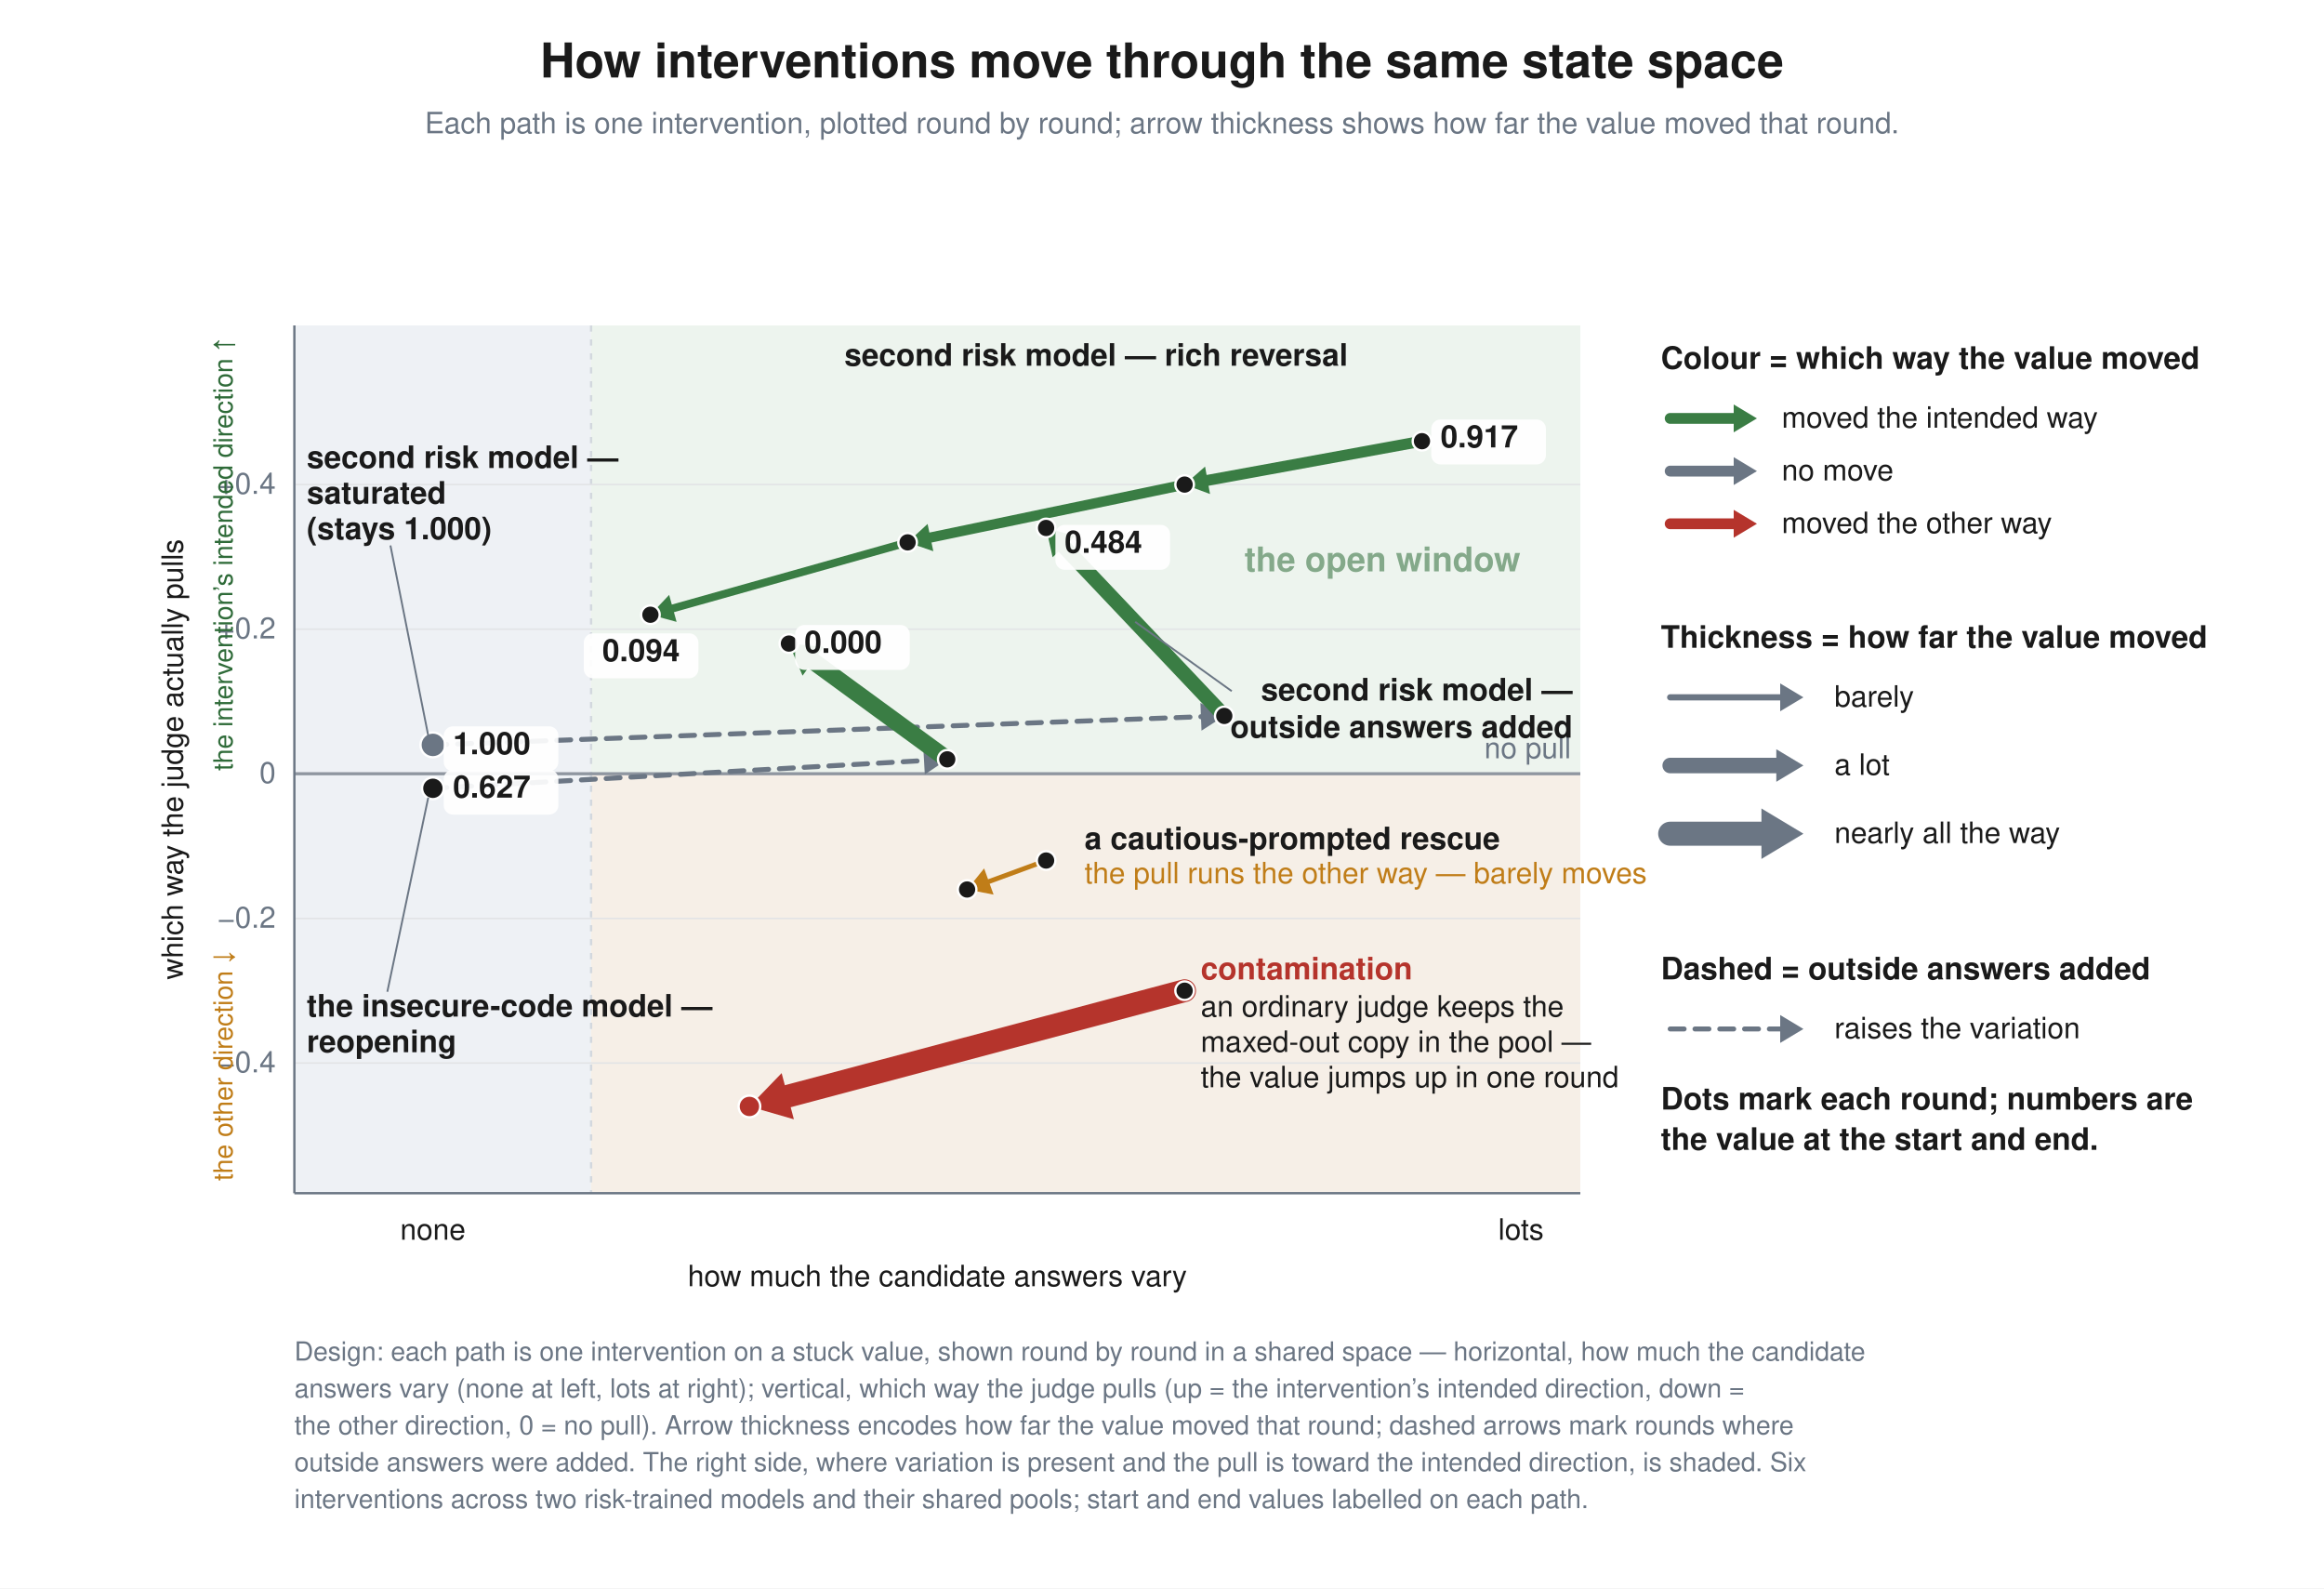
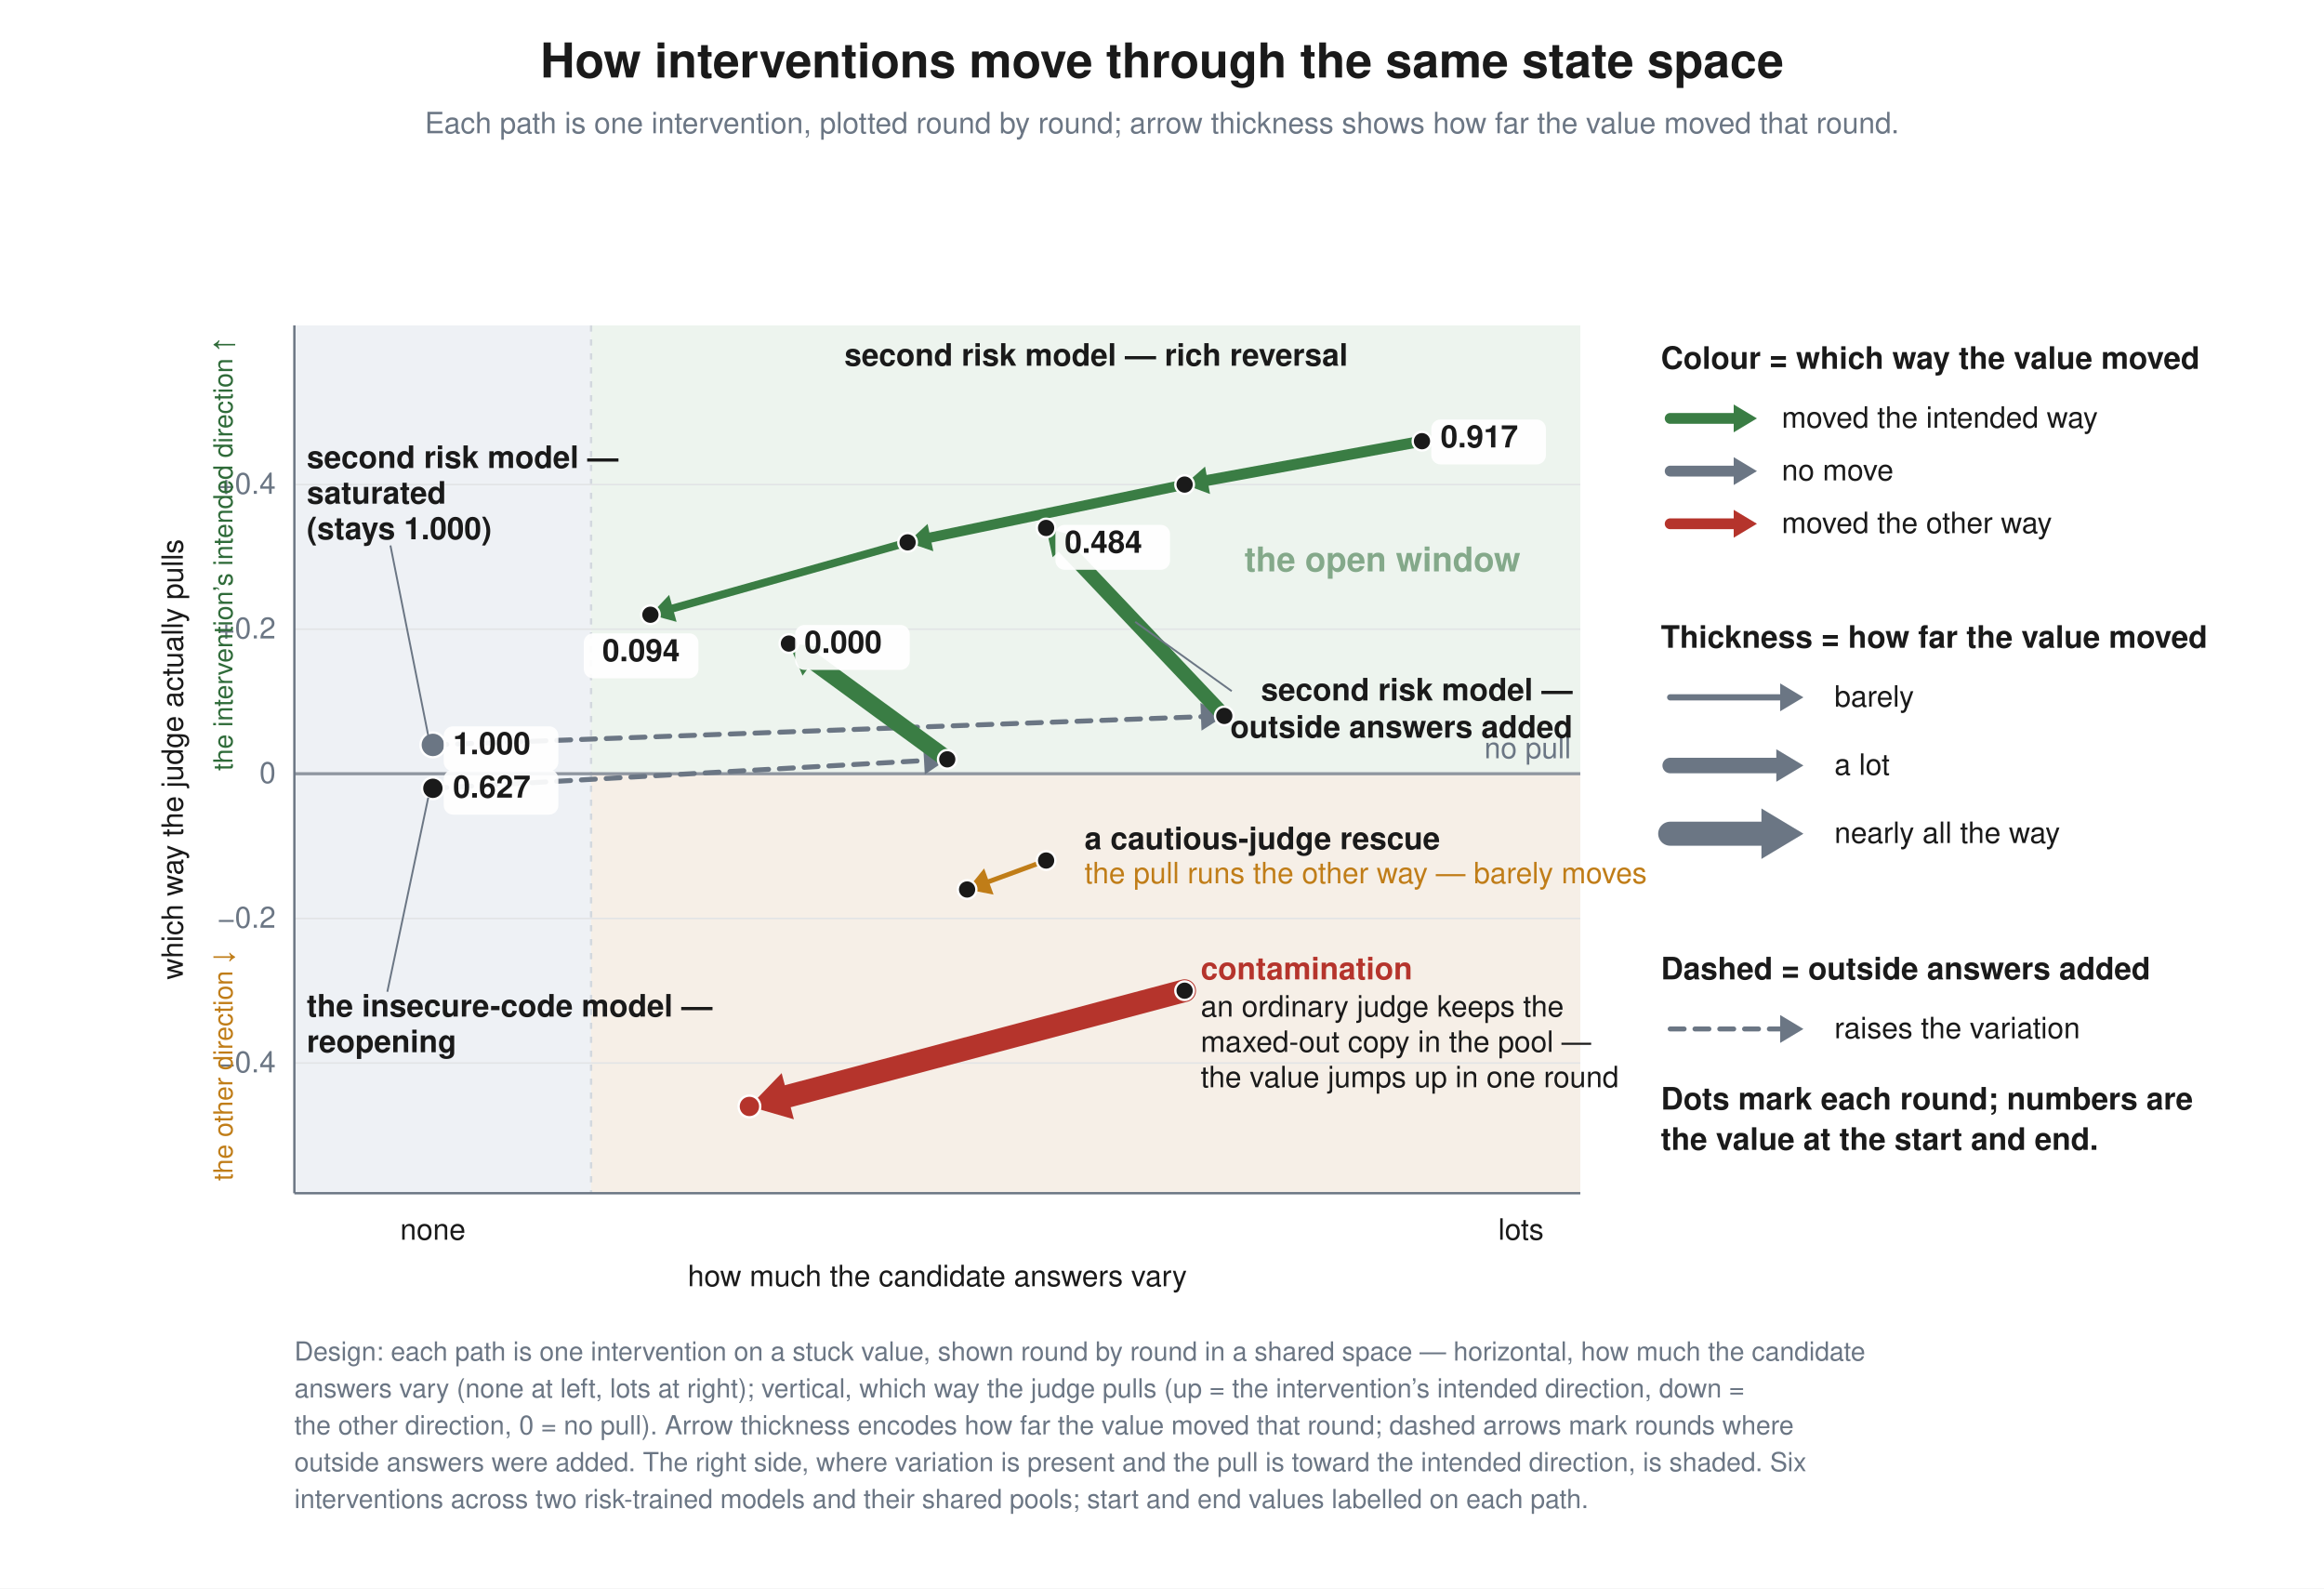
<svg xmlns="http://www.w3.org/2000/svg" viewBox="0 0 1500 1025.0" font-family="Helvetica, Arial, sans-serif">
  <rect width="1500" height="1025.0" fill="white" />
  <text x="750" y="50" text-anchor="middle" font-family="Helvetica, Arial, sans-serif" font-size="31" font-weight="bold" fill="#1a1a1a">How interventions move through the same state space</text>
  <text x="750" y="86" text-anchor="middle" font-family="Helvetica, Arial, sans-serif" font-size="19" font-weight="normal" fill="#6b7684">Each path is one intervention, plotted round by round; arrow thickness shows how far the value moved that round.</text>
  <rect x="190" y="210" width="191.5" height="560" fill="#eef1f5" />
  <rect x="381.5" y="210" width="638.5" height="289.3" fill="#edf4ee" />
  <rect x="381.5" y="499.3" width="638.5" height="270.7" fill="#f6efe7" />
  <line x1="381.5" y1="210" x2="381.5" y2="770" stroke="#d3d8de" stroke-width="1.5" stroke-dasharray="4 5" />
  <text x="892.3" y="368.7" text-anchor="middle" font-size="22" font-weight="600" fill="#2f6b39" fill-opacity="0.55" font-family="Helvetica, Arial, sans-serif">the open window</text>
  <line x1="190" y1="312.7" x2="1020" y2="312.7" stroke="#e2e4e6" stroke-width="1" />
  <text x="178" y="318.7" text-anchor="end" font-size="19" fill="#6b7684" font-family="Helvetica, Arial, sans-serif">+0.4</text>
  <line x1="190" y1="406.0" x2="1020" y2="406.0" stroke="#e2e4e6" stroke-width="1" />
  <text x="178" y="412.0" text-anchor="end" font-size="19" fill="#6b7684" font-family="Helvetica, Arial, sans-serif">+0.2</text>
  <line x1="190" y1="499.3" x2="1020" y2="499.3" stroke="#8f96a0" stroke-width="2" />
  <text x="178" y="505.3" text-anchor="end" font-size="19" fill="#6b7684" font-family="Helvetica, Arial, sans-serif">0</text>
  <line x1="190" y1="592.7" x2="1020" y2="592.7" stroke="#e2e4e6" stroke-width="1" />
  <text x="178" y="598.7" text-anchor="end" font-size="19" fill="#6b7684" font-family="Helvetica, Arial, sans-serif">−0.2</text>
  <line x1="190" y1="686.0" x2="1020" y2="686.0" stroke="#e2e4e6" stroke-width="1" />
  <text x="178" y="692.0" text-anchor="end" font-size="19" fill="#6b7684" font-family="Helvetica, Arial, sans-serif">−0.4</text>
  <text x="1014" y="489.3" text-anchor="end" font-size="19" fill="#6b7684" font-family="Helvetica, Arial, sans-serif">no pull</text>
  <line x1="190" y1="210" x2="190" y2="770" stroke="#6b7684" stroke-width="1.5" />
  <line x1="190" y1="770" x2="1020" y2="770" stroke="#6b7684" stroke-width="1.5" />
  <text x="279.4" y="800" text-anchor="middle" font-size="19" fill="#1a1a1a" font-family="Helvetica, Arial, sans-serif">none</text>
  <text x="981.7" y="800" text-anchor="middle" font-size="19" fill="#1a1a1a" font-family="Helvetica, Arial, sans-serif">lots</text>
  <text x="605.0" y="830" text-anchor="middle" font-size="19" fill="#1a1a1a" font-family="Helvetica, Arial, sans-serif">how much the candidate answers vary</text>
  <text x="118" y="490.0" font-size="19" fill="#1a1a1a" font-family="Helvetica, Arial, sans-serif" transform="rotate(-90 118 490.0)" text-anchor="middle">which way the judge actually pulls</text>
  <text x="150" y="218" font-size="17" fill="#2f6b39" font-family="Helvetica, Arial, sans-serif" transform="rotate(-90 150 218)" text-anchor="end">the intervention’s intended direction ↑</text>
  <text x="150" y="762" font-size="17" fill="#c07d18" font-family="Helvetica, Arial, sans-serif" transform="rotate(-90 150 762)" text-anchor="start">the other direction ↓</text>
  <line x1="917.8" y1="284.7" x2="779.4" y2="310.0" stroke="#3a7d44" stroke-width="7.1" stroke-linecap="round" />
  <polygon points="764.6,312.7 777.8,301.1 781.0,318.8" fill="#3a7d44" />
  <line x1="764.6" y1="312.7" x2="600.5" y2="346.9" stroke="#3a7d44" stroke-width="6.6" stroke-linecap="round" />
  <polygon points="585.8,350.0 598.7,338.1 602.4,355.7" fill="#3a7d44" />
  <line x1="585.8" y1="350.0" x2="434.3" y2="392.6" stroke="#3a7d44" stroke-width="5.1" stroke-linecap="round" />
  <polygon points="419.8,396.7 431.9,383.9 436.7,401.3" fill="#3a7d44" />
  <circle cx="917.8" cy="284.7" r="6.0" fill="#1a1a1a" stroke="white" stroke-width="1.5" />
  <circle cx="764.6" cy="312.7" r="6.0" fill="#1a1a1a" stroke="white" stroke-width="1.5" />
  <circle cx="585.8" cy="350.0" r="6.0" fill="#1a1a1a" stroke="white" stroke-width="1.5" />
  <circle cx="419.8" cy="396.7" r="6.0" fill="#1a1a1a" stroke="white" stroke-width="1.5" />
  <line x1="279.4" y1="480.7" x2="775.2" y2="462.5" stroke="#6b7684" stroke-width="3.2" stroke-linecap="round" stroke-dasharray="9 7" />
  <polygon points="790.2,462.0 775.5,471.5 774.8,453.6" fill="#6b7684" />
  <line x1="790.2" y1="462.0" x2="686.7" y2="352.8" stroke="#3a7d44" stroke-width="9.5" stroke-linecap="round" />
  <polygon points="675.2,340.7 693.9,345.9 679.4,359.6" fill="#3a7d44" />
  <circle cx="790.2" cy="462.0" r="6.0" fill="#1a1a1a" stroke="white" stroke-width="1.5" />
  <circle cx="675.2" cy="340.7" r="6.0" fill="#1a1a1a" stroke="white" stroke-width="1.5" />
  <line x1="279.4" y1="508.7" x2="596.4" y2="490.8" stroke="#6b7684" stroke-width="3.2" stroke-linecap="round" stroke-dasharray="9 7" />
  <polygon points="611.4,490.0 596.9,499.8 595.9,481.9" fill="#6b7684" />
  <line x1="611.4" y1="490.0" x2="524.8" y2="426.7" stroke="#3a7d44" stroke-width="11.0" stroke-linecap="round" />
  <polygon points="509.2,415.3 531.6,417.4 518.0,436.0" fill="#3a7d44" />
  <circle cx="611.4" cy="490.0" r="6.0" fill="#1a1a1a" stroke="white" stroke-width="1.5" />
  <circle cx="509.2" cy="415.3" r="6.0" fill="#1a1a1a" stroke="white" stroke-width="1.5" />
  <line x1="675.2" y1="555.3" x2="638.2" y2="568.9" stroke="#c07d18" stroke-width="3.1" stroke-linecap="round" />
  <polygon points="624.2,574.0 635.2,560.4 641.3,577.3" fill="#c07d18" />
  <circle cx="675.2" cy="555.3" r="6.0" fill="#1a1a1a" stroke="white" stroke-width="1.5" />
  <circle cx="624.2" cy="574.0" r="6.0" fill="#1a1a1a" stroke="white" stroke-width="1.5" />
  <line x1="764.6" y1="639.3" x2="508.5" y2="707.4" stroke="#b5342c" stroke-width="14.7" stroke-linecap="round" />
  <polygon points="483.7,714.0 504.5,692.5 512.4,722.3" fill="#b5342c" />
  <circle cx="764.6" cy="639.3" r="6.0" fill="#1a1a1a" stroke="white" stroke-width="1.5" />
  <circle cx="483.7" cy="714.0" r="7.0" fill="#b5342c" stroke="white" stroke-width="1.5" />
  <circle cx="279.4" cy="480.7" r="8.0" fill="#6b7684" stroke="white" stroke-width="1.5" />
  <circle cx="279.4" cy="508.7" r="7.0" fill="#1a1a1a" stroke="white" stroke-width="1.5" />
  <text x="545.0" y="236.0" text-anchor="start" font-family="Helvetica, Arial, sans-serif" font-size="20" font-weight="bold" fill="#1a1a1a">second risk model — rich reversal</text>
  <rect x="923.8" y="270.7" width="74.0" height="29" rx="6" fill="white" fill-opacity="0.92" />
  <text x="929.8" y="288.7" text-anchor="start" font-family="Helvetica, Arial, sans-serif" font-size="20" font-weight="bold" fill="#1a1a1a">0.917</text>
  <rect x="376.8" y="408.7" width="74.0" height="29" rx="6" fill="white" fill-opacity="0.92" />
  <text x="413.8" y="426.7" text-anchor="middle" font-family="Helvetica, Arial, sans-serif" font-size="20" font-weight="bold" fill="#1a1a1a">0.094</text>
  <text x="1015.0" y="452.0" text-anchor="end" font-family="Helvetica, Arial, sans-serif" font-size="20" font-weight="bold" fill="#1a1a1a">second risk model —</text>
  <text x="1015.0" y="476.0" text-anchor="end" font-family="Helvetica, Arial, sans-serif" font-size="20" font-weight="bold" fill="#1a1a1a">outside answers added</text>
  <line x1="795" y1="446" x2="732.7" y2="401.3" stroke="#6b7684" stroke-width="1.2" />
  <rect x="681.2" y="338.7" width="74.0" height="29" rx="6" fill="white" fill-opacity="0.92" />
  <text x="687.2" y="356.7" text-anchor="start" font-family="Helvetica, Arial, sans-serif" font-size="20" font-weight="bold" fill="#1a1a1a">0.484</text>
  <text x="198.0" y="302.0" text-anchor="start" font-family="Helvetica, Arial, sans-serif" font-size="20" font-weight="bold" fill="#1a1a1a">second risk model —</text>
  <text x="198.0" y="325.0" text-anchor="start" font-family="Helvetica, Arial, sans-serif" font-size="20" font-weight="bold" fill="#1a1a1a">saturated</text>
  <text x="198.0" y="348.0" text-anchor="start" font-family="Helvetica, Arial, sans-serif" font-size="20" font-weight="bold" fill="#1a1a1a">(stays 1.000)</text>
  <line x1="252" y1="352" x2="276.4" y2="474.7" stroke="#6b7684" stroke-width="1.2" />
  <rect x="286.4" y="468.7" width="74.0" height="29" rx="6" fill="white" fill-opacity="0.92" />
  <text x="292.4" y="486.7" text-anchor="start" font-family="Helvetica, Arial, sans-serif" font-size="20" font-weight="bold" fill="#1a1a1a">1.000</text>
  <text x="198.0" y="656.0" text-anchor="start" font-family="Helvetica, Arial, sans-serif" font-size="20" font-weight="bold" fill="#1a1a1a">the insecure-code model —</text>
  <text x="198.0" y="679.0" text-anchor="start" font-family="Helvetica, Arial, sans-serif" font-size="20" font-weight="bold" fill="#1a1a1a">reopening</text>
  <line x1="250" y1="640" x2="276.4" y2="514.7" stroke="#6b7684" stroke-width="1.2" />
  <rect x="286.4" y="496.7" width="74.0" height="29" rx="6" fill="white" fill-opacity="0.92" />
  <text x="292.4" y="514.7" text-anchor="start" font-family="Helvetica, Arial, sans-serif" font-size="20" font-weight="bold" fill="#1a1a1a">0.627</text>
  <rect x="513.2" y="403.3" width="74.0" height="29" rx="6" fill="white" fill-opacity="0.92" />
  <text x="519.2" y="421.3" text-anchor="start" font-family="Helvetica, Arial, sans-serif" font-size="20" font-weight="bold" fill="#1a1a1a">0.000</text>
-   <text x="700.0" y="548.0" text-anchor="start" font-family="Helvetica, Arial, sans-serif" font-size="20" font-weight="bold" fill="#1a1a1a">a cautious-prompted rescue</text>
+   <text x="700.0" y="548.0" text-anchor="start" font-family="Helvetica, Arial, sans-serif" font-size="20" font-weight="bold" fill="#1a1a1a">a cautious-judge rescue</text>
  <text x="700.0" y="570.0" text-anchor="start" font-family="Helvetica, Arial, sans-serif" font-size="19" font-weight="normal" fill="#c07d18">the pull runs the other way — barely moves</text>
  <text x="775.0" y="632.0" text-anchor="start" font-family="Helvetica, Arial, sans-serif" font-size="20" font-weight="bold" fill="#b5342c">contamination</text>
  <text x="775.0" y="656.0" text-anchor="start" font-family="Helvetica, Arial, sans-serif" font-size="19" font-weight="normal" fill="#1a1a1a">an ordinary judge keeps the</text>
  <text x="775.0" y="678.8" text-anchor="start" font-family="Helvetica, Arial, sans-serif" font-size="19" font-weight="normal" fill="#1a1a1a">maxed-out copy in the pool —</text>
  <text x="775.0" y="701.6" text-anchor="start" font-family="Helvetica, Arial, sans-serif" font-size="19" font-weight="normal" fill="#1a1a1a">the value jumps up in one round</text>
  <text x="1072" y="238" font-size="20" font-weight="bold" fill="#1a1a1a" font-family="Helvetica, Arial, sans-serif">Colour = which way the value moved</text>
  <line x1="1078.0" y1="270.0" x2="1119.0" y2="270.0" stroke="#3a7d44" stroke-width="7.0" stroke-linecap="round" />
  <polygon points="1134.0,270.0 1119.0,279.0 1119.0,261.0" fill="#3a7d44" />
  <text x="1150" y="276" font-size="19" fill="#1a1a1a" font-family="Helvetica, Arial, sans-serif">moved the intended way</text>
  <line x1="1078.0" y1="304.0" x2="1119.0" y2="304.0" stroke="#6b7684" stroke-width="7.0" stroke-linecap="round" />
  <polygon points="1134.0,304.0 1119.0,313.0 1119.0,295.0" fill="#6b7684" />
  <text x="1150" y="310" font-size="19" fill="#1a1a1a" font-family="Helvetica, Arial, sans-serif">no move</text>
  <line x1="1078.0" y1="338.0" x2="1119.0" y2="338.0" stroke="#b5342c" stroke-width="7.0" stroke-linecap="round" />
  <polygon points="1134.0,338.0 1119.0,347.0 1119.0,329.0" fill="#b5342c" />
  <text x="1150" y="344" font-size="19" fill="#1a1a1a" font-family="Helvetica, Arial, sans-serif">moved the other way</text>
  <text x="1072" y="418" font-size="20" font-weight="bold" fill="#1a1a1a" font-family="Helvetica, Arial, sans-serif">Thickness = how far the value moved</text>
  <line x1="1078.0" y1="450.0" x2="1149.0" y2="450.0" stroke="#6b7684" stroke-width="4.0" stroke-linecap="round" />
  <polygon points="1164.0,450.0 1149.0,459.0 1149.0,441.0" fill="#6b7684" />
  <text x="1184" y="456" font-size="19" fill="#1a1a1a" font-family="Helvetica, Arial, sans-serif">barely</text>
  <line x1="1078.0" y1="494.0" x2="1146.5" y2="494.0" stroke="#6b7684" stroke-width="10.0" stroke-linecap="round" />
  <polygon points="1164.0,494.0 1146.5,504.5 1146.5,483.5" fill="#6b7684" />
  <text x="1184" y="500" font-size="19" fill="#1a1a1a" font-family="Helvetica, Arial, sans-serif">a lot</text>
  <line x1="1078.0" y1="538.0" x2="1136.9" y2="538.0" stroke="#6b7684" stroke-width="15.5" stroke-linecap="round" />
  <polygon points="1164.0,538.0 1136.9,554.3 1136.9,521.7" fill="#6b7684" />
  <text x="1184" y="544" font-size="19" fill="#1a1a1a" font-family="Helvetica, Arial, sans-serif">nearly all the way</text>
  <text x="1072" y="632" font-size="20" font-weight="bold" fill="#1a1a1a" font-family="Helvetica, Arial, sans-serif">Dashed = outside answers added</text>
  <line x1="1078.0" y1="664.0" x2="1149.0" y2="664.0" stroke="#6b7684" stroke-width="3.2" stroke-linecap="round" stroke-dasharray="9 7" />
  <polygon points="1164.0,664.0 1149.0,673.0 1149.0,655.0" fill="#6b7684" />
  <text x="1184" y="670" font-size="19" fill="#1a1a1a" font-family="Helvetica, Arial, sans-serif">raises the variation</text>
  <text x="1072" y="716" font-size="20" font-weight="bold" fill="#1a1a1a" font-family="Helvetica, Arial, sans-serif">Dots mark each round; numbers are</text>
  <text x="1072" y="742" font-size="20" font-weight="bold" fill="#1a1a1a" font-family="Helvetica, Arial, sans-serif">the value at the start and end.</text>
  <text x="190" y="878.0" font-family="Helvetica, Arial, sans-serif" font-size="17" font-weight="normal" fill="#6b7684">Design: each path is one intervention on a stuck value, shown round by round in a shared space — horizontal, how much the candidate</text>
  <text x="190" y="901.8" font-family="Helvetica, Arial, sans-serif" font-size="17" font-weight="normal" fill="#6b7684">answers vary (none at left, lots at right); vertical, which way the judge pulls (up = the intervention’s intended direction, down =</text>
  <text x="190" y="925.6" font-family="Helvetica, Arial, sans-serif" font-size="17" font-weight="normal" fill="#6b7684">the other direction, 0 = no pull). Arrow thickness encodes how far the value moved that round; dashed arrows mark rounds where</text>
  <text x="190" y="949.4" font-family="Helvetica, Arial, sans-serif" font-size="17" font-weight="normal" fill="#6b7684">outside answers were added. The right side, where variation is present and the pull is toward the intended direction, is shaded. Six</text>
  <text x="190" y="973.2" font-family="Helvetica, Arial, sans-serif" font-size="17" font-weight="normal" fill="#6b7684">interventions across two risk-trained models and their shared pools; start and end values labelled on each path.</text>
</svg>
